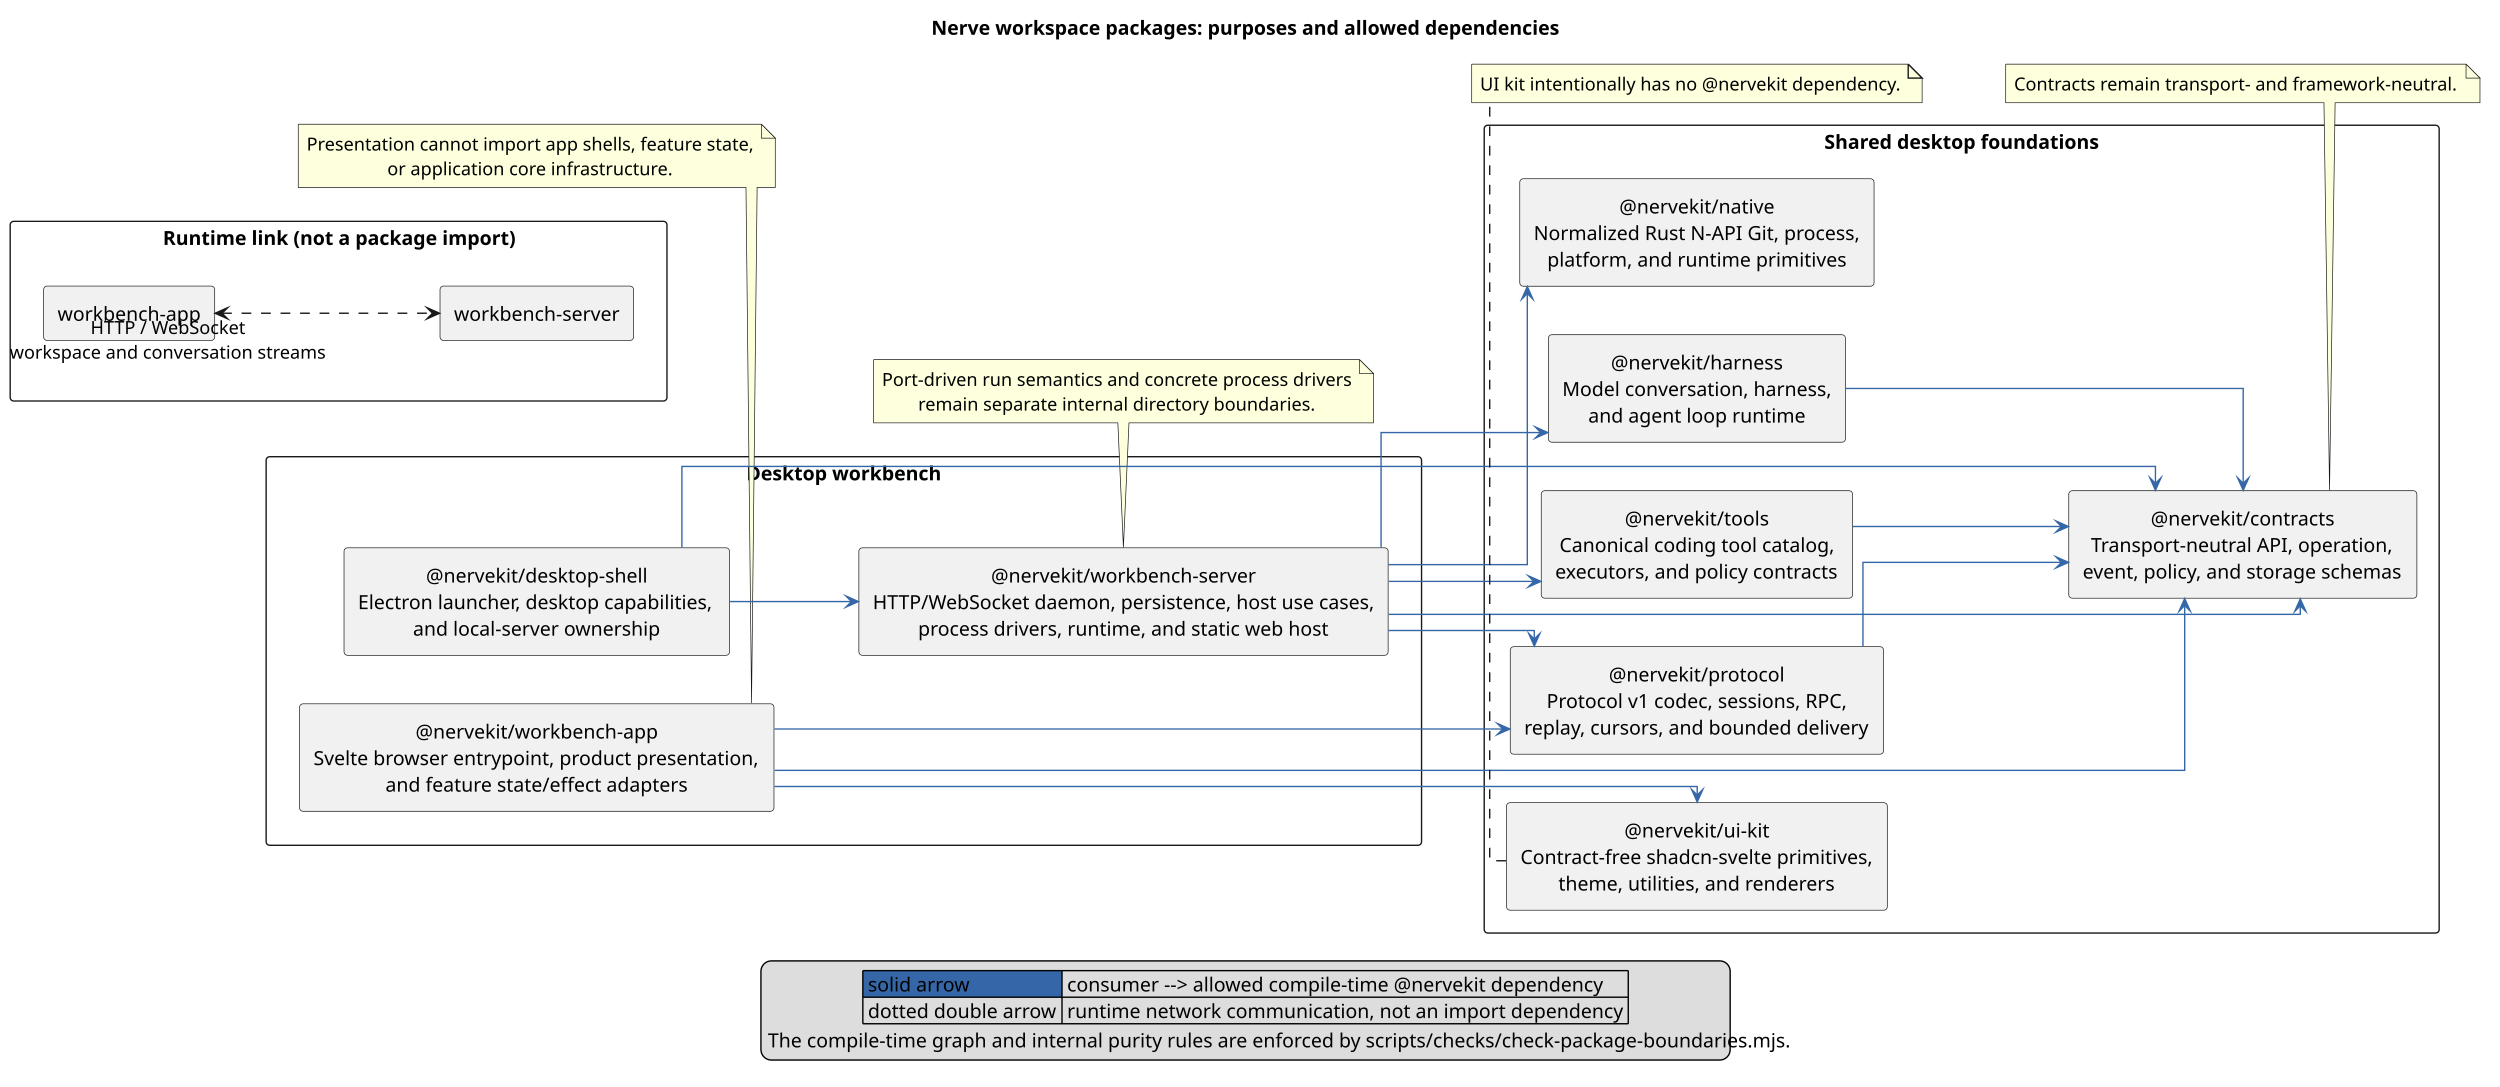
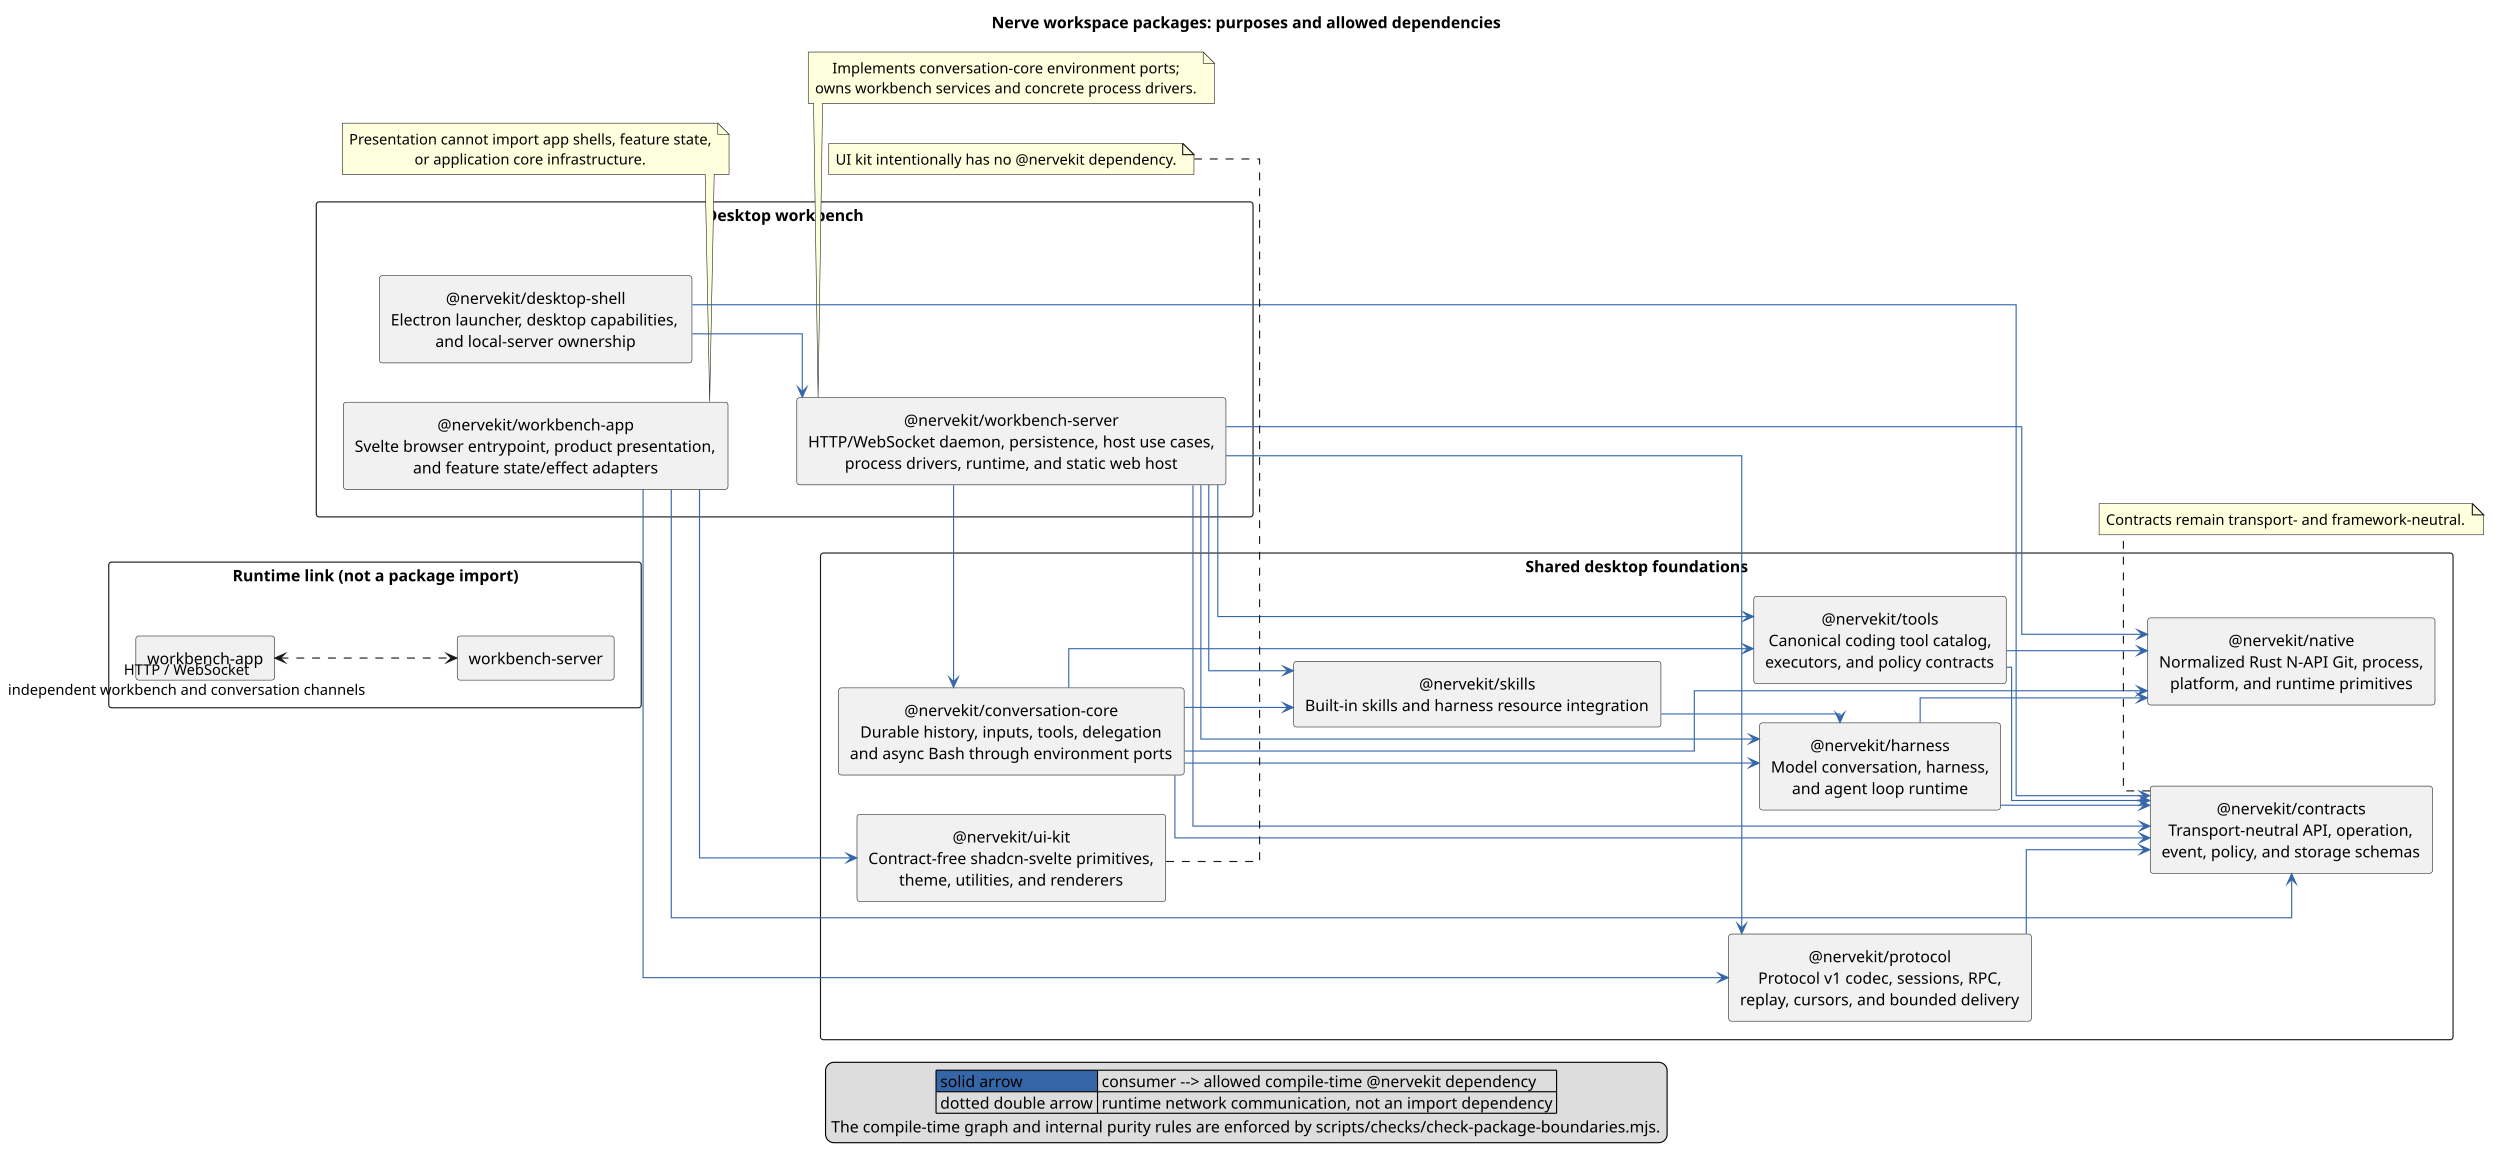
- <svg xmlns="http://www.w3.org/2000/svg" contentStyleType="text/css" data-diagram-type="DESCRIPTION" height="780px" preserveAspectRatio="none" style="width:1795px;height:780px;background:#FFFFFF;" version="1.1" viewBox="0 0 1795 780" width="1795px" zoomAndPan="magnify">
+ <svg xmlns="http://www.w3.org/2000/svg" version="1.1" data-diagram-type="DESCRIPTION" style="width:2214px;height:1030px;background:#FFFFFF;" width="2214px" height="1030px" viewBox="0 0 2214 1030" zoomAndPan="magnify" preserveAspectRatio="none" contentStyleType="text/css">
  <defs />
-   <g>
+   <g font-family="sans-serif" lengthAdjust="spacing">
    <g class="title" data-source-line="8">
-       <text fill="#000000" font-family="sans-serif" font-size="14" font-weight="700" lengthAdjust="spacing" textLength="451.232" x="668.692" y="24.966">Nerve workspace packages: purposes and allowed dependencies</text>
-     </g>
-     <g class="cluster" data-qualified-name="foundations" data-source-line="10" id="ent0001">
-       <rect fill="none" height="580" rx="2.5" ry="2.5" style="stroke:#181818;stroke-width:1;" width="685.65" x="1065.67" y="89.918" />
-       <text fill="#000000" font-family="sans-serif" font-size="14" font-weight="700" lengthAdjust="spacing" textLength="197.273" x="1309.858" y="106.884">Shared desktop foundations</text>
-     </g>
-     <g class="cluster" data-qualified-name="local" data-source-line="19" id="ent0008">
-       <rect fill="none" height="279" rx="2.5" ry="2.5" style="stroke:#181818;stroke-width:1;" width="829.59" x="191.09" y="327.918" />
-       <text fill="#000000" font-family="sans-serif" font-size="14" font-weight="700" lengthAdjust="spacing" textLength="139.929" x="535.92" y="344.884">Desktop workbench</text>
-     </g>
-     <g class="cluster" data-qualified-name="runtime_links" data-source-line="40" id="ent0025">
-       <rect fill="none" height="129" rx="2.5" ry="2.5" style="stroke:#181818;stroke-width:1;" width="471.57" x="7.31" y="158.918" />
-       <text fill="#000000" font-family="sans-serif" font-size="14" font-weight="700" lengthAdjust="spacing" textLength="252.293" x="116.948" y="175.884">Runtime link (not a package import)</text>
-     </g>
-     <g class="entity" data-qualified-name="foundations.contracts" data-source-line="11" id="ent0002">
-       <rect fill="#F1F1F1" height="77.204" rx="2.5" ry="2.5" style="stroke:#181818;stroke-width:0.5;" width="249.949" x="1485.37" y="352.318" />
-       <text fill="#000000" font-family="sans-serif" font-size="14" lengthAdjust="spacing" textLength="132.286" x="1544.202" y="377.284">@nervekit/contracts</text>
-       <text fill="#000000" font-family="sans-serif" font-size="14" lengthAdjust="spacing" textLength="218.049" x="1501.32" y="396.352">Transport-neutral API, operation,</text>
-       <text fill="#000000" font-family="sans-serif" font-size="14" lengthAdjust="spacing" textLength="229.949" x="1495.37" y="415.42">event, policy, and storage schemas</text>
-     </g>
-     <g class="entity" data-qualified-name="foundations.protocol" data-source-line="12" id="ent0003">
-       <rect fill="#F1F1F1" height="77.204" rx="2.5" ry="2.5" style="stroke:#181818;stroke-width:0.5;" width="268.051" x="1084.36" y="464.318" />
-       <text fill="#000000" font-family="sans-serif" font-size="14" lengthAdjust="spacing" textLength="126.462" x="1155.155" y="489.284">@nervekit/protocol</text>
-       <text fill="#000000" font-family="sans-serif" font-size="14" lengthAdjust="spacing" textLength="215.879" x="1110.446" y="508.352">Protocol v1 codec, sessions, RPC,</text>
-       <text fill="#000000" font-family="sans-serif" font-size="14" lengthAdjust="spacing" textLength="248.051" x="1094.36" y="527.42">replay, cursors, and bounded delivery</text>
-     </g>
-     <g class="entity" data-qualified-name="foundations.harness" data-source-line="13" id="ent0004">
-       <rect fill="#F1F1F1" height="77.204" rx="2.5" ry="2.5" style="stroke:#181818;stroke-width:0.5;" width="213.297" x="1111.73" y="240.318" />
-       <text fill="#000000" font-family="sans-serif" font-size="14" lengthAdjust="spacing" textLength="123.522" x="1156.618" y="265.284">@nervekit/harness</text>
-       <text fill="#000000" font-family="sans-serif" font-size="14" lengthAdjust="spacing" textLength="193.297" x="1121.73" y="284.352">Model conversation, harness,</text>
-       <text fill="#000000" font-family="sans-serif" font-size="14" lengthAdjust="spacing" textLength="156.001" x="1140.378" y="303.42">and agent loop runtime</text>
-     </g>
-     <g class="entity" data-qualified-name="foundations.tools" data-source-line="14" id="ent0005">
-       <rect fill="#F1F1F1" height="77.204" rx="2.5" ry="2.5" style="stroke:#181818;stroke-width:0.5;" width="223.545" x="1106.61" y="352.318" />
-       <text fill="#000000" font-family="sans-serif" font-size="14" lengthAdjust="spacing" textLength="103.586" x="1166.59" y="377.284">@nervekit/tools</text>
-       <text fill="#000000" font-family="sans-serif" font-size="14" lengthAdjust="spacing" textLength="197.399" x="1119.683" y="396.352">Canonical coding tool catalog,</text>
-       <text fill="#000000" font-family="sans-serif" font-size="14" lengthAdjust="spacing" textLength="203.545" x="1116.61" y="415.42">executors, and policy contracts</text>
-     </g>
-     <g class="entity" data-qualified-name="foundations.native" data-source-line="15" id="ent0006">
-       <rect fill="#F1F1F1" height="77.204" rx="2.5" ry="2.5" style="stroke:#181818;stroke-width:0.5;" width="254.387" x="1091.19" y="128.318" />
-       <text fill="#000000" font-family="sans-serif" font-size="14" lengthAdjust="spacing" textLength="111.454" x="1162.657" y="153.284">@nervekit/native</text>
-       <text fill="#000000" font-family="sans-serif" font-size="14" lengthAdjust="spacing" textLength="234.387" x="1101.19" y="172.352">Normalized Rust N-API Git, process,</text>
-       <text fill="#000000" font-family="sans-serif" font-size="14" lengthAdjust="spacing" textLength="214.899" x="1110.934" y="191.42">platform, and runtime primitives</text>
-     </g>
-     <g class="entity" data-qualified-name="foundations.ui_kit" data-source-line="16" id="ent0007">
-       <rect fill="#F1F1F1" height="77.204" rx="2.5" ry="2.5" style="stroke:#181818;stroke-width:0.5;" width="273.427" x="1081.67" y="576.318" />
-       <text fill="#000000" font-family="sans-serif" font-size="14" lengthAdjust="spacing" textLength="104.188" x="1166.29" y="601.284">@nervekit/ui-kit</text>
-       <text fill="#000000" font-family="sans-serif" font-size="14" lengthAdjust="spacing" textLength="253.427" x="1091.67" y="620.352">Contract-free shadcn-svelte primitives,</text>
-       <text fill="#000000" font-family="sans-serif" font-size="14" lengthAdjust="spacing" textLength="198.939" x="1118.914" y="639.42">theme, utilities, and renderers</text>
-     </g>
-     <g class="entity" data-qualified-name="local.workbench_server" data-source-line="20" id="ent0009">
-       <rect fill="#F1F1F1" height="77.204" rx="2.5" ry="2.5" style="stroke:#181818;stroke-width:0.5;" width="380.023" x="616.66" y="393.318" />
-       <text fill="#000000" font-family="sans-serif" font-size="14" lengthAdjust="spacing" textLength="190.217" x="711.563" y="418.284">@nervekit/workbench-server</text>
-       <text fill="#000000" font-family="sans-serif" font-size="14" lengthAdjust="spacing" textLength="360.023" x="626.66" y="437.352">HTTP/WebSocket daemon, persistence, host use cases,</text>
-       <text fill="#000000" font-family="sans-serif" font-size="14" lengthAdjust="spacing" textLength="294.979" x="659.182" y="456.42">process drivers, runtime, and static web host</text>
-     </g>
-     <g class="entity" data-qualified-name="local.workbench_app" data-source-line="21" id="ent0010">
-       <rect fill="#F1F1F1" height="77.204" rx="2.5" ry="2.5" style="stroke:#181818;stroke-width:0.5;" width="340.627" x="215.09" y="505.318" />
-       <text fill="#000000" font-family="sans-serif" font-size="14" lengthAdjust="spacing" textLength="174.117" x="298.345" y="530.284">@nervekit/workbench-app</text>
-       <text fill="#000000" font-family="sans-serif" font-size="14" lengthAdjust="spacing" textLength="320.627" x="225.09" y="549.352">Svelte browser entrypoint, product presentation,</text>
-       <text fill="#000000" font-family="sans-serif" font-size="14" lengthAdjust="spacing" textLength="217.321" x="276.743" y="568.42">and feature state/effect adapters</text>
-     </g>
-     <g class="entity" data-qualified-name="local.desktop_shell" data-source-line="22" id="ent0011">
-       <rect fill="#F1F1F1" height="77.204" rx="2.5" ry="2.5" style="stroke:#181818;stroke-width:0.5;" width="276.787" x="247.01" y="393.318" />
-       <text fill="#000000" font-family="sans-serif" font-size="14" lengthAdjust="spacing" textLength="159.081" x="305.863" y="418.284">@nervekit/desktop-shell</text>
-       <text fill="#000000" font-family="sans-serif" font-size="14" lengthAdjust="spacing" textLength="256.787" x="257.01" y="437.352">Electron launcher, desktop capabilities,</text>
-       <text fill="#000000" font-family="sans-serif" font-size="14" lengthAdjust="spacing" textLength="177.729" x="296.539" y="456.42">and local-server ownership</text>
-     </g>
-     <g class="entity" data-qualified-name="runtime_links.rt_workbench_app" data-source-line="41" id="ent0026">
-       <rect fill="#F1F1F1" height="39.068" rx="2.5" ry="2.5" style="stroke:#181818;stroke-width:0.5;" width="122.844" x="31.31" y="205.388" />
-       <text fill="#000000" font-family="sans-serif" font-size="14" lengthAdjust="spacing" textLength="102.844" x="41.31" y="230.354">workbench-app</text>
-     </g>
-     <g class="entity" data-qualified-name="runtime_links.rt_workbench_server" data-source-line="42" id="ent0027">
-       <rect fill="#F1F1F1" height="39.068" rx="2.5" ry="2.5" style="stroke:#181818;stroke-width:0.5;" width="138.944" x="315.93" y="205.388" />
-       <text fill="#000000" font-family="sans-serif" font-size="14" lengthAdjust="spacing" textLength="118.944" x="325.93" y="230.354">workbench-server</text>
-     </g>
-     <g class="entity" data-qualified-name="GMN30" data-source-line="48" id="ent0031">
-       <path d="M1440.09,46.068 L1440.09,73.774 A0,0 0 0 0 1440.09,73.774 L1668.61,73.774 L1672.61,351.978 L1676.61,73.774 L1780.617,73.774 A0,0 0 0 0 1780.617,73.774 L1780.617,56.068 L1770.617,46.068 L1440.09,46.068 A0,0 0 0 0 1440.09,46.068" fill="#FEFFDD" style="stroke:#181818;stroke-width:0.5;" />
-       <path d="M1770.617,46.068 L1770.617,56.068 L1780.617,56.068 L1770.617,46.068" fill="#FEFFDD" style="stroke:#181818;stroke-width:0.5;" />
-       <text fill="#000000" font-family="sans-serif" font-size="13" lengthAdjust="spacing" textLength="319.527" x="1446.09" y="64.965">Contracts remain transport- and framework-neutral.</text>
-     </g>
-     <g class="entity" data-qualified-name="GMN33" data-source-line="51" id="ent0034">
-       <path d="M1056.68,46.068 L1056.68,73.774 L1380.086,73.774 L1380.086,56.068 L1370.086,46.068 L1056.68,46.068" fill="#FEFFDD" style="stroke:#181818;stroke-width:0.5;" />
-       <path d="M1370.086,46.068 L1370.086,56.068 L1380.086,56.068 L1370.086,46.068" fill="#FEFFDD" style="stroke:#181818;stroke-width:1;" />
-       <text fill="#000000" font-family="sans-serif" font-size="13" lengthAdjust="spacing" textLength="302.406" x="1062.68" y="64.965">UI kit intentionally has no @nervekit dependency.</text>
-     </g>
-     <g class="entity" data-qualified-name="GMN36" data-source-line="54" id="ent0037">
-       <path d="M627.23,258.208 L627.23,303.62 A0,0 0 0 0 627.23,303.62 L802.61,303.62 L806.61,393.028 L810.61,303.62 L986.1,303.62 A0,0 0 0 0 986.1,303.62 L986.1,268.208 L976.1,258.208 L627.23,258.208 A0,0 0 0 0 627.23,258.208" fill="#FEFFDD" style="stroke:#181818;stroke-width:0.5;" />
-       <path d="M976.1,258.208 L976.1,268.208 L986.1,268.208 L976.1,258.208" fill="#FEFFDD" style="stroke:#181818;stroke-width:0.5;" />
-       <text fill="#000000" font-family="sans-serif" font-size="13" lengthAdjust="spacing" textLength="337.87" x="633.23" y="277.105">Port-driven run semantics and concrete process drivers</text>
-       <text fill="#000000" font-family="sans-serif" font-size="13" lengthAdjust="spacing" textLength="285.883" x="659.223" y="294.811">remain separate internal directory boundaries.</text>
-     </g>
-     <g class="entity" data-qualified-name="GMN39" data-source-line="58" id="ent0040">
-       <path d="M214.15,89.208 L214.15,134.62 A0,0 0 0 0 214.15,134.62 L535.61,134.62 L539.61,504.818 L543.61,134.62 L556.653,134.62 A0,0 0 0 0 556.653,134.62 L556.653,99.208 L546.653,89.208 L214.15,89.208 A0,0 0 0 0 214.15,89.208" fill="#FEFFDD" style="stroke:#181818;stroke-width:0.5;" />
-       <path d="M546.653,89.208 L546.653,99.208 L556.653,99.208 L546.653,89.208" fill="#FEFFDD" style="stroke:#181818;stroke-width:0.5;" />
-       <text fill="#000000" font-family="sans-serif" font-size="13" lengthAdjust="spacing" textLength="321.503" x="220.15" y="108.105">Presentation cannot import app shells, feature state,</text>
-       <text fill="#000000" font-family="sans-serif" font-size="13" lengthAdjust="spacing" textLength="205.647" x="278.078" y="125.811">or application core infrastructure.</text>
-     </g>
-     <g class="link" data-entity-1="ent0003" data-entity-2="ent0002" data-link-type="dependency" data-source-line="25" id="lnk12">
-       <path d="M1337.61,464.018 C1337.61,436.248 1337.61,403.788 1337.61,403.788 C1337.61,403.788 1408.46,403.788 1480.16,403.788" fill="none" id="protocol-to-contracts" style="stroke:#3567A8;stroke-width:1;" />
-       <polygon fill="#3567A8" points="1485.16,403.788,1476.16,399.788,1480.16,403.788,1476.16,407.788,1485.16,403.788" style="stroke:#3567A8;stroke-width:1;stroke-linejoin:miter;stroke-miterlimit:10;" />
-     </g>
-     <g class="link" data-entity-1="ent0004" data-entity-2="ent0002" data-link-type="dependency" data-source-line="26" id="lnk13">
-       <path d="M1325.3,278.918 C1441.44,278.918 1610.61,278.918 1610.61,278.918 C1610.61,278.918 1610.61,314.708 1610.61,347.058" fill="none" id="harness-to-contracts" style="stroke:#3567A8;stroke-width:1;" />
-       <polygon fill="#3567A8" points="1610.61,352.058,1614.61,343.058,1610.61,347.058,1606.61,343.058,1610.61,352.058" style="stroke:#3567A8;stroke-width:1;stroke-linejoin:miter;stroke-miterlimit:10;" />
-     </g>
-     <g class="link" data-entity-1="ent0005" data-entity-2="ent0002" data-link-type="dependency" data-source-line="27" id="lnk14">
-       <path d="M1330.44,378.048 C1378.75,378.048 1430.44,378.048 1480.12,378.048" fill="none" id="tools-to-contracts" style="stroke:#3567A8;stroke-width:1;" />
-       <polygon fill="#3567A8" points="1485.12,378.048,1476.12,374.048,1480.12,378.048,1476.12,382.048,1485.12,378.048" style="stroke:#3567A8;stroke-width:1;stroke-linejoin:miter;stroke-miterlimit:10;" />
-     </g>
-     <g class="link" data-entity-1="ent0009" data-entity-2="ent0002" data-link-type="dependency" data-source-line="29" id="lnk15">
-       <path d="M997.08,441.118 C1246.27,441.118 1651.61,441.118 1651.61,441.118 C1651.61,441.118 1651.61,441.458 1651.61,434.978" fill="none" id="workbench_server-to-contracts" style="stroke:#3567A8;stroke-width:1;" />
-       <polygon fill="#3567A8" points="1651.61,429.978,1647.61,438.978,1651.61,434.978,1655.61,438.978,1651.61,429.978" style="stroke:#3567A8;stroke-width:1;stroke-linejoin:miter;stroke-miterlimit:10;" />
-     </g>
-     <g class="link" data-entity-1="ent0009" data-entity-2="ent0003" data-link-type="dependency" data-source-line="30" id="lnk16">
-       <path d="M996.8,452.718 C1053.87,452.718 1101.61,452.718 1101.61,452.718 C1101.61,452.718 1101.61,452.378 1101.61,458.858" fill="none" id="workbench_server-to-protocol" style="stroke:#3567A8;stroke-width:1;" />
-       <polygon fill="#3567A8" points="1101.61,463.858,1105.61,454.858,1101.61,458.858,1097.61,454.858,1101.61,463.858" style="stroke:#3567A8;stroke-width:1;stroke-linejoin:miter;stroke-miterlimit:10;" />
-     </g>
-     <g class="link" data-entity-1="ent0009" data-entity-2="ent0004" data-link-type="dependency" data-source-line="31" id="lnk17">
-       <path d="M991.61,392.858 C991.61,357.378 991.61,310.568 991.61,310.568 C991.61,310.568 1047.59,310.568 1106.31,310.568" fill="none" id="workbench_server-to-harness" style="stroke:#3567A8;stroke-width:1;" />
-       <polygon fill="#3567A8" points="1111.31,310.568,1102.31,306.568,1106.31,310.568,1102.31,314.568,1111.31,310.568" style="stroke:#3567A8;stroke-width:1;stroke-linejoin:miter;stroke-miterlimit:10;" />
-     </g>
-     <g class="link" data-entity-1="ent0009" data-entity-2="ent0005" data-link-type="dependency" data-source-line="32" id="lnk18">
-       <path d="M997.16,417.448 C1034.53,417.448 1067.57,417.448 1101.34,417.448" fill="none" id="workbench_server-to-tools" style="stroke:#3567A8;stroke-width:1;" />
-       <polygon fill="#3567A8" points="1106.34,417.448,1097.34,413.448,1101.34,417.448,1097.34,421.448,1106.34,417.448" style="stroke:#3567A8;stroke-width:1;stroke-linejoin:miter;stroke-miterlimit:10;" />
-     </g>
-     <g class="link" data-entity-1="ent0009" data-entity-2="ent0006" data-link-type="dependency" data-source-line="33" id="lnk19">
-       <path d="M996.83,405.388 C1051.48,405.388 1096.61,405.388 1096.61,405.388 C1096.61,405.388 1096.61,278.338 1096.61,210.758" fill="none" id="workbench_server-to-native" style="stroke:#3567A8;stroke-width:1;" />
-       <polygon fill="#3567A8" points="1096.61,205.758,1092.61,214.758,1096.61,210.758,1100.61,214.758,1096.61,205.758" style="stroke:#3567A8;stroke-width:1;stroke-linejoin:miter;stroke-miterlimit:10;" />
-     </g>
-     <g class="link" data-entity-1="ent0010" data-entity-2="ent0002" data-link-type="dependency" data-source-line="34" id="lnk20">
-       <path d="M556.19,553.118 C883.86,553.118 1568.61,553.118 1568.61,553.118 C1568.61,553.118 1568.61,482.758 1568.61,434.768" fill="none" id="workbench_app-to-contracts" style="stroke:#3567A8;stroke-width:1;" />
-       <polygon fill="#3567A8" points="1568.61,429.768,1564.61,438.768,1568.61,434.768,1572.61,438.768,1568.61,429.768" style="stroke:#3567A8;stroke-width:1;stroke-linejoin:miter;stroke-miterlimit:10;" />
-     </g>
-     <g class="link" data-entity-1="ent0010" data-entity-2="ent0003" data-link-type="dependency" data-source-line="35" id="lnk21">
-       <path d="M555.98,523.418 C712.22,523.418 935.39,523.418 1079.04,523.418" fill="none" id="workbench_app-to-protocol" style="stroke:#3567A8;stroke-width:1;" />
-       <polygon fill="#3567A8" points="1084.04,523.418,1075.04,519.418,1079.04,523.418,1075.04,527.418,1084.04,523.418" style="stroke:#3567A8;stroke-width:1;stroke-linejoin:miter;stroke-miterlimit:10;" />
-     </g>
-     <g class="link" data-entity-1="ent0010" data-entity-2="ent0007" data-link-type="dependency" data-source-line="36" id="lnk22">
-       <path d="M556.03,564.718 C799.79,564.718 1218.61,564.718 1218.61,564.718 C1218.61,564.718 1218.61,564.378 1218.61,570.858" fill="none" id="workbench_app-to-ui_kit" style="stroke:#3567A8;stroke-width:1;" />
-       <polygon fill="#3567A8" points="1218.61,575.858,1222.61,566.858,1218.61,570.858,1214.61,566.858,1218.61,575.858" style="stroke:#3567A8;stroke-width:1;stroke-linejoin:miter;stroke-miterlimit:10;" />
-     </g>
-     <g class="link" data-entity-1="ent0011" data-entity-2="ent0002" data-link-type="dependency" data-source-line="37" id="lnk23">
-       <path d="M489.61,393.028 C489.61,366.038 489.61,334.918 489.61,334.918 C489.61,334.918 1547.61,334.918 1547.61,334.918 C1547.61,334.918 1547.61,337.468 1547.61,347.028" fill="none" id="desktop_shell-to-contracts" style="stroke:#3567A8;stroke-width:1;" />
-       <polygon fill="#3567A8" points="1547.61,352.028,1551.61,343.028,1547.61,347.028,1543.61,343.028,1547.61,352.028" style="stroke:#3567A8;stroke-width:1;stroke-linejoin:miter;stroke-miterlimit:10;" />
-     </g>
-     <g class="link" data-entity-1="ent0011" data-entity-2="ent0009" data-link-type="dependency" data-source-line="38" id="lnk24">
-       <path d="M524.22,431.918 C553.71,431.918 580.33,431.918 611.35,431.918" fill="none" id="desktop_shell-to-workbench_server" style="stroke:#3567A8;stroke-width:1;" />
-       <polygon fill="#3567A8" points="616.35,431.918,607.35,427.918,611.35,431.918,607.35,435.918,616.35,431.918" style="stroke:#3567A8;stroke-width:1;stroke-linejoin:miter;stroke-miterlimit:10;" />
-     </g>
-     <g class="link" data-entity-1="ent0026" data-entity-2="ent0027" data-link-type="dependency" data-source-line="43" id="lnk28">
-       <path d="M159.44,224.918 C206.57,224.918 261.54,224.918 310.56,224.918" fill="none" id="rt_workbench_app-rt_workbench_server" style="stroke:#181818;stroke-width:1;stroke-dasharray:7,7;" />
-       <polygon fill="#181818" points="154.44,224.918,163.44,228.918,159.44,224.918,163.44,220.918,154.44,224.918" style="stroke:#181818;stroke-width:1;stroke-linejoin:miter;stroke-miterlimit:10;" />
-       <polygon fill="#181818" points="315.56,224.918,306.56,220.918,310.56,224.918,306.56,228.918,315.56,224.918" style="stroke:#181818;stroke-width:1;stroke-linejoin:miter;stroke-miterlimit:10;" />
-       <text fill="#000000" font-family="sans-serif" font-size="13" lengthAdjust="spacing" textLength="111.176" x="64.987" y="239.815">HTTP / WebSocket</text>
-       <text fill="#000000" font-family="sans-serif" font-size="13" lengthAdjust="spacing" textLength="227.149" x="7" y="257.521">workspace and conversation streams</text>
-     </g>
-     <g class="link" data-entity-1="ent0007" data-entity-2="ent0034" data-link-type="association" data-source-line="51" id="lnk35">
-       <path d="M1081.29,618.018 C1074.01,618.018 1069.61,618.018 1069.61,618.018 C1069.61,618.018 1069.61,160.648 1069.61,73.988" fill="none" id="ui_kit-GMN33" style="stroke:#181818;stroke-width:1;stroke-dasharray:7,7;" />
-     </g>
-     <g class="legend" data-source-line="62">
-       <rect fill="#DDDDDD" height="71.204" rx="7.5" ry="7.5" style="stroke:#000000;stroke-width:1;" width="695.913" x="546.352" y="689.918" />
-       <rect fill="#3567A8" height="19.068" style="stroke:none;stroke-width:1;" width="142.995" x="619.525" y="696.918" />
-       <text fill="#000000" font-family="sans-serif" font-size="14" lengthAdjust="spacing" textLength="73.542" x="623.165" y="711.884">solid arrow</text>
-       <text fill="#000000" font-family="sans-serif" font-size="14" lengthAdjust="spacing" textLength="385.166" x="766.16" y="711.884">consumer --&gt; allowed compile-time @nervekit dependency</text>
-       <text fill="#000000" font-family="sans-serif" font-size="14" lengthAdjust="spacing" textLength="135.715" x="623.165" y="730.952">dotted double arrow</text>
-       <text fill="#000000" font-family="sans-serif" font-size="14" lengthAdjust="spacing" textLength="399.292" x="766.16" y="730.952">runtime network communication, not an import dependency</text>
-       <line style="stroke:#000000;stroke-width:1;" x1="619.525" x2="1169.093" y1="696.918" y2="696.918" />
-       <line style="stroke:#000000;stroke-width:1;" x1="619.525" x2="1169.093" y1="715.986" y2="715.986" />
-       <line style="stroke:#000000;stroke-width:1;" x1="619.525" x2="1169.093" y1="735.054" y2="735.054" />
-       <line style="stroke:#000000;stroke-width:1;" x1="619.525" x2="619.525" y1="696.918" y2="735.054" />
-       <line style="stroke:#000000;stroke-width:1;" x1="762.52" x2="762.52" y1="696.918" y2="735.054" />
-       <line style="stroke:#000000;stroke-width:1;" x1="1169.093" x2="1169.093" y1="696.918" y2="735.054" />
-       <text fill="#000000" font-family="sans-serif" font-size="14" lengthAdjust="spacing" textLength="685.913" x="551.352" y="752.02">The compile-time graph and internal purity rules are enforced by scripts/checks/check-package-boundaries.mjs.</text>
+       <text x="878.133" y="24.966" fill="#000" font-size="14" textLength="451.232" font-weight="700">Nerve workspace packages: purposes and allowed dependencies</text>
+     </g>
+     <g class="cluster" data-qualified-name="foundations" id="ent0001" data-source-line="10">
+       <rect x="726.63" y="489.778" width="1445.79" height="431" fill="none" style="stroke:#181818;stroke-width:1;" rx="2.5" ry="2.5" />
+       <text x="1350.888" y="506.744" fill="#000" font-size="14" textLength="197.273" font-weight="700">Shared desktop foundations</text>
+     </g>
+     <g class="cluster" data-qualified-name="local" id="ent0010" data-source-line="21">
+       <rect x="280.09" y="178.778" width="829.59" height="279" fill="none" style="stroke:#181818;stroke-width:1;" rx="2.5" ry="2.5" />
+       <text x="624.92" y="195.744" fill="#000" font-size="14" textLength="139.929" font-weight="700">Desktop workbench</text>
+     </g>
+     <g class="cluster" data-qualified-name="runtime_links" id="ent0037" data-source-line="52">
+       <rect x="96.31" y="497.778" width="471.56" height="129" fill="none" style="stroke:#181818;stroke-width:1;" rx="2.5" ry="2.5" />
+       <text x="205.943" y="514.744" fill="#000" font-size="14" textLength="252.293" font-weight="700">Runtime link (not a package import)</text>
+     </g>
+     <g class="entity" data-qualified-name="foundations.contracts" id="ent0002" data-source-line="11">
+       <rect x="1904.26" y="696.178" width="249.949" height="77.204" fill="#F1F1F1" style="stroke:#181818;stroke-width:0.5;" rx="2.5" ry="2.5" />
+       <text x="1963.092" y="721.144" fill="#000" font-size="14" textLength="132.285">@nervekit/contracts</text>
+       <text x="1920.21" y="740.212" fill="#000" font-size="14" textLength="218.049">Transport-neutral API, operation,</text>
+       <text x="1914.26" y="759.28" fill="#000" font-size="14" textLength="229.949">event, policy, and storage schemas</text>
+     </g>
+     <g class="entity" data-qualified-name="foundations.protocol" id="ent0003" data-source-line="12">
+       <rect x="1530.92" y="827.178" width="268.051" height="77.204" fill="#F1F1F1" style="stroke:#181818;stroke-width:0.5;" rx="2.5" ry="2.5" />
+       <text x="1601.715" y="852.144" fill="#000" font-size="14" textLength="126.462">@nervekit/protocol</text>
+       <text x="1557.006" y="871.212" fill="#000" font-size="14" textLength="215.879">Protocol v1 codec, sessions, RPC,</text>
+       <text x="1540.92" y="890.28" fill="#000" font-size="14" textLength="248.051">replay, cursors, and bounded delivery</text>
+     </g>
+     <g class="entity" data-qualified-name="foundations.harness" id="ent0004" data-source-line="13">
+       <rect x="1558.29" y="640.178" width="213.297" height="77.204" fill="#F1F1F1" style="stroke:#181818;stroke-width:0.5;" rx="2.5" ry="2.5" />
+       <text x="1603.178" y="665.144" fill="#000" font-size="14" textLength="123.522">@nervekit/harness</text>
+       <text x="1568.29" y="684.212" fill="#000" font-size="14" textLength="193.297">Model conversation, harness,</text>
+       <text x="1586.938" y="703.28" fill="#000" font-size="14" textLength="156.001">and agent loop runtime</text>
+     </g>
+     <g class="entity" data-qualified-name="foundations.skills" id="ent0005" data-source-line="14">
+       <rect x="1145.68" y="585.708" width="325.241" height="58.136" fill="#F1F1F1" style="stroke:#181818;stroke-width:0.5;" rx="2.5" ry="2.5" />
+       <text x="1256.802" y="610.674" fill="#000" font-size="14" textLength="102.998">@nervekit/skills</text>
+       <text x="1155.68" y="629.742" fill="#000" font-size="14" textLength="305.241">Built-in skills and harness resource integration</text>
+     </g>
+     <g class="entity" data-qualified-name="foundations.core" id="ent0006" data-source-line="15">
+       <rect x="742.63" y="609.178" width="306.061" height="77.204" fill="#F1F1F1" style="stroke:#181818;stroke-width:0.5;" rx="2.5" ry="2.5" />
+       <text x="800.846" y="634.144" fill="#000" font-size="14" textLength="189.629">@nervekit/conversation-core</text>
+       <text x="761.8" y="653.212" fill="#000" font-size="14" textLength="267.721">Durable history, inputs, tools, delegation</text>
+       <text x="752.63" y="672.28" fill="#000" font-size="14" textLength="286.061">and async Bash through environment ports</text>
+     </g>
+     <g class="entity" data-qualified-name="foundations.tools" id="ent0007" data-source-line="16">
+       <rect x="1553.17" y="528.178" width="223.545" height="77.204" fill="#F1F1F1" style="stroke:#181818;stroke-width:0.5;" rx="2.5" ry="2.5" />
+       <text x="1613.15" y="553.144" fill="#000" font-size="14" textLength="103.586">@nervekit/tools</text>
+       <text x="1566.243" y="572.212" fill="#000" font-size="14" textLength="197.399">Canonical coding tool catalog,</text>
+       <text x="1563.17" y="591.28" fill="#000" font-size="14" textLength="203.545">executors, and policy contracts</text>
+     </g>
+     <g class="entity" data-qualified-name="foundations.native" id="ent0008" data-source-line="17">
+       <rect x="1902.04" y="547.178" width="254.387" height="77.204" fill="#F1F1F1" style="stroke:#181818;stroke-width:0.5;" rx="2.5" ry="2.5" />
+       <text x="1973.507" y="572.144" fill="#000" font-size="14" textLength="111.454">@nervekit/native</text>
+       <text x="1912.04" y="591.212" fill="#000" font-size="14" textLength="234.387">Normalized Rust N-API Git, process,</text>
+       <text x="1921.784" y="610.28" fill="#000" font-size="14" textLength="214.899">platform, and runtime primitives</text>
+     </g>
+     <g class="entity" data-qualified-name="foundations.ui_kit" id="ent0009" data-source-line="18">
+       <rect x="758.95" y="721.178" width="273.427" height="77.204" fill="#F1F1F1" style="stroke:#181818;stroke-width:0.5;" rx="2.5" ry="2.5" />
+       <text x="843.57" y="746.144" fill="#000" font-size="14" textLength="104.188">@nervekit/ui-kit</text>
+       <text x="768.95" y="765.212" fill="#000" font-size="14" textLength="253.427">Contract-free shadcn-svelte primitives,</text>
+       <text x="796.194" y="784.28" fill="#000" font-size="14" textLength="198.939">theme, utilities, and renderers</text>
+     </g>
+     <g class="entity" data-qualified-name="local.workbench_server" id="ent0011" data-source-line="22">
+       <rect x="705.65" y="352.178" width="380.023" height="77.204" fill="#F1F1F1" style="stroke:#181818;stroke-width:0.5;" rx="2.5" ry="2.5" />
+       <text x="800.553" y="377.144" fill="#000" font-size="14" textLength="190.217">@nervekit/workbench-server</text>
+       <text x="715.65" y="396.212" fill="#000" font-size="14" textLength="360.023">HTTP/WebSocket daemon, persistence, host use cases,</text>
+       <text x="748.172" y="415.28" fill="#000" font-size="14" textLength="294.979">process drivers, runtime, and static web host</text>
+     </g>
+     <g class="entity" data-qualified-name="local.workbench_app" id="ent0012" data-source-line="23">
+       <rect x="304.09" y="356.178" width="340.627" height="77.204" fill="#F1F1F1" style="stroke:#181818;stroke-width:0.5;" rx="2.5" ry="2.5" />
+       <text x="387.345" y="381.144" fill="#000" font-size="14" textLength="174.117">@nervekit/workbench-app</text>
+       <text x="314.09" y="400.212" fill="#000" font-size="14" textLength="320.627">Svelte browser entrypoint, product presentation,</text>
+       <text x="365.743" y="419.28" fill="#000" font-size="14" textLength="217.321">and feature state/effect adapters</text>
+     </g>
+     <g class="entity" data-qualified-name="local.desktop_shell" id="ent0013" data-source-line="24">
+       <rect x="336.01" y="244.178" width="276.787" height="77.204" fill="#F1F1F1" style="stroke:#181818;stroke-width:0.5;" rx="2.5" ry="2.5" />
+       <text x="394.863" y="269.144" fill="#000" font-size="14" textLength="159.081">@nervekit/desktop-shell</text>
+       <text x="346.01" y="288.212" fill="#000" font-size="14" textLength="256.787">Electron launcher, desktop capabilities,</text>
+       <text x="385.539" y="307.28" fill="#000" font-size="14" textLength="177.729">and local-server ownership</text>
+     </g>
+     <g class="entity" data-qualified-name="runtime_links.rt_workbench_app" id="ent0038" data-source-line="53">
+       <rect x="120.31" y="563.248" width="122.844" height="39.068" fill="#F1F1F1" style="stroke:#181818;stroke-width:0.5;" rx="2.5" ry="2.5" />
+       <text x="130.31" y="588.214" fill="#000" font-size="14" textLength="102.844">workbench-app</text>
+     </g>
+     <g class="entity" data-qualified-name="runtime_links.rt_workbench_server" id="ent0039" data-source-line="54">
+       <rect x="404.93" y="563.248" width="138.944" height="39.068" fill="#F1F1F1" style="stroke:#181818;stroke-width:0.5;" rx="2.5" ry="2.5" />
+       <text x="414.93" y="588.214" fill="#000" font-size="14" textLength="118.944">workbench-server</text>
+     </g>
+     <g class="entity" data-qualified-name="GMN42" id="ent0043" data-source-line="60">
+       <path d="M1858.97,445.928 L1858.97,473.634 L2199.497,473.634 L2199.497,455.928 L2189.497,445.928 L1858.97,445.928" style="stroke:#181818;stroke-width:0.5;" fill="#FEFFDD" />
+       <path d="M2189.497,445.928 L2189.497,455.928 L2199.497,455.928 L2189.497,445.928" style="stroke:#181818;stroke-width:1;" fill="#FEFFDD" />
+       <text x="1864.97" y="464.825" fill="#000" font-size="13" textLength="319.527">Contracts remain transport- and framework-neutral.</text>
+     </g>
+     <g class="entity" data-qualified-name="GMN45" id="ent0046" data-source-line="63">
+       <path d="M733.96,126.928 L733.96,154.634 L1057.366,154.634 L1057.366,136.928 L1047.366,126.928 L733.96,126.928" style="stroke:#181818;stroke-width:0.5;" fill="#FEFFDD" />
+       <path d="M1047.366,126.928 L1047.366,136.928 L1057.366,136.928 L1047.366,126.928" style="stroke:#181818;stroke-width:1;" fill="#FEFFDD" />
+       <text x="739.96" y="145.825" fill="#000" font-size="13" textLength="302.406">UI kit intentionally has no @nervekit dependency.</text>
+     </g>
+     <g class="entity" data-qualified-name="GMN48" id="ent0049" data-source-line="66">
+       <path d="M715.79,46.068 L715.79,91.48 A0,0 0 0 0 715.79,91.48 L720.49,91.48 L724.49,351.938 L728.49,91.48 L1075.544,91.48 A0,0 0 0 0 1075.544,91.48 L1075.544,56.068 L1065.544,46.068 L715.79,46.068 A0,0 0 0 0 715.79,46.068" style="stroke:#181818;stroke-width:0.5;" fill="#FEFFDD" />
+       <path d="M1065.544,46.068 L1065.544,56.068 L1075.544,56.068 L1065.544,46.068" style="stroke:#181818;stroke-width:0.5;" fill="#FEFFDD" />
+       <text x="737.084" y="64.965" fill="#000" font-size="13" textLength="308.165">Implements conversation-core environment ports;</text>
+       <text x="721.79" y="82.671" fill="#000" font-size="13" textLength="338.754">owns workbench services and concrete process drivers.</text>
+     </g>
+     <g class="entity" data-qualified-name="GMN51" id="ent0052" data-source-line="70">
+       <path d="M303.15,109.068 L303.15,154.48 A0,0 0 0 0 303.15,154.48 L624.49,154.48 L628.49,355.688 L632.49,154.48 L645.653,154.48 A0,0 0 0 0 645.653,154.48 L645.653,119.068 L635.653,109.068 L303.15,109.068 A0,0 0 0 0 303.15,109.068" style="stroke:#181818;stroke-width:0.5;" fill="#FEFFDD" />
+       <path d="M635.653,109.068 L635.653,119.068 L645.653,119.068 L635.653,109.068" style="stroke:#181818;stroke-width:0.5;" fill="#FEFFDD" />
+       <text x="309.15" y="127.965" fill="#000" font-size="13" textLength="321.503">Presentation cannot import app shells, feature state,</text>
+       <text x="367.078" y="145.671" fill="#000" font-size="13" textLength="205.647">or application core infrastructure.</text>
+     </g>
+     <g class="link" data-entity-1="ent0003" data-entity-2="ent0002" id="lnk14" data-source-line="27" data-link-type="dependency">
+       <path d="M1794.49,826.798 C1794.49,794.028 1794.49,752.498 1794.49,752.498 C1794.49,752.498 1843.03,752.498 1898.96,752.498" style="stroke:#3567A8;stroke-width:1;" fill="none" id="protocol-to-contracts" />
+       <polygon points="1903.96,752.498,1894.96,748.498,1898.96,752.498,1894.96,756.498,1903.96,752.498" fill="#3567A8" style="stroke:#3567A8;stroke-width:1;stroke-linejoin:miter;stroke-miterlimit:10;" />
+     </g>
+     <g class="link" data-entity-1="ent0004" data-entity-2="ent0002" id="lnk15" data-source-line="28" data-link-type="dependency">
+       <path d="M1771.78,713.138 C1813.14,713.138 1855.78,713.138 1898.76,713.138" style="stroke:#3567A8;stroke-width:1;" fill="none" id="harness-to-contracts" />
+       <polygon points="1903.76,713.138,1894.76,709.138,1898.76,713.138,1894.76,717.138,1903.76,713.138" fill="#3567A8" style="stroke:#3567A8;stroke-width:1;stroke-linejoin:miter;stroke-miterlimit:10;" />
+     </g>
+     <g class="link" data-entity-1="ent0004" data-entity-2="ent0008" id="lnk16" data-source-line="29" data-link-type="dependency">
+       <path d="M1700.49,639.968 C1700.49,628.068 1700.49,618.048 1700.49,618.048 C1700.49,618.048 1804.26,618.048 1896.66,618.048" style="stroke:#3567A8;stroke-width:1;" fill="none" id="harness-to-native" />
+       <polygon points="1901.66,618.048,1892.66,614.048,1896.66,618.048,1892.66,622.048,1901.66,618.048" fill="#3567A8" style="stroke:#3567A8;stroke-width:1;stroke-linejoin:miter;stroke-miterlimit:10;" />
+     </g>
+     <g class="link" data-entity-1="ent0005" data-entity-2="ent0004" id="lnk17" data-source-line="30" data-link-type="dependency">
+       <path d="M1471.25,632.278 C1550.76,632.278 1629.49,632.278 1629.49,632.278 C1629.49,632.278 1629.49,630.368 1629.49,634.958" style="stroke:#3567A8;stroke-width:1;" fill="none" id="skills-to-harness" />
+       <polygon points="1629.49,639.958,1633.49,630.958,1629.49,634.958,1625.49,630.958,1629.49,639.958" fill="#3567A8" style="stroke:#3567A8;stroke-width:1;stroke-linejoin:miter;stroke-miterlimit:10;" />
+     </g>
+     <g class="link" data-entity-1="ent0006" data-entity-2="ent0002" id="lnk18" data-source-line="31" data-link-type="dependency">
+       <path d="M1040.49,686.668 C1040.49,712.638 1040.49,742.058 1040.49,742.058 C1040.49,742.058 1632.95,742.058 1899.01,742.058" style="stroke:#3567A8;stroke-width:1;" fill="none" id="core-to-contracts" />
+       <polygon points="1904.01,742.058,1895.01,738.058,1899.01,742.058,1895.01,746.058,1904.01,742.058" fill="#3567A8" style="stroke:#3567A8;stroke-width:1;stroke-linejoin:miter;stroke-miterlimit:10;" />
+     </g>
+     <g class="link" data-entity-1="ent0006" data-entity-2="ent0008" id="lnk19" data-source-line="32" data-link-type="dependency">
+       <path d="M1049.07,665.108 C1228.26,665.108 1500.49,665.108 1500.49,665.108 C1500.49,665.108 1500.49,611.718 1500.49,611.718 C1500.49,611.718 1740.11,611.718 1896.58,611.718" style="stroke:#3567A8;stroke-width:1;" fill="none" id="core-to-native" />
+       <polygon points="1901.58,611.718,1892.58,607.718,1896.58,611.718,1892.58,615.718,1901.58,611.718" fill="#3567A8" style="stroke:#3567A8;stroke-width:1;stroke-linejoin:miter;stroke-miterlimit:10;" />
+     </g>
+     <g class="link" data-entity-1="ent0006" data-entity-2="ent0004" id="lnk20" data-source-line="33" data-link-type="dependency">
+       <path d="M1049.03,675.748 C1199.7,675.748 1420.68,675.748 1552.94,675.748" style="stroke:#3567A8;stroke-width:1;" fill="none" id="core-to-harness" />
+       <polygon points="1557.94,675.748,1548.94,671.748,1552.94,675.748,1548.94,679.748,1557.94,675.748" fill="#3567A8" style="stroke:#3567A8;stroke-width:1;stroke-linejoin:miter;stroke-miterlimit:10;" />
+     </g>
+     <g class="link" data-entity-1="ent0006" data-entity-2="ent0005" id="lnk21" data-source-line="34" data-link-type="dependency">
+       <path d="M1049.02,626.508 C1080.43,626.508 1108.59,626.508 1140.32,626.508" style="stroke:#3567A8;stroke-width:1;" fill="none" id="core-to-skills" />
+       <polygon points="1145.32,626.508,1136.32,622.508,1140.32,626.508,1136.32,630.508,1145.32,626.508" fill="#3567A8" style="stroke:#3567A8;stroke-width:1;stroke-linejoin:miter;stroke-miterlimit:10;" />
+     </g>
+     <g class="link" data-entity-1="ent0006" data-entity-2="ent0007" id="lnk22" data-source-line="35" data-link-type="dependency">
+       <path d="M946.49,608.978 C946.49,591.398 946.49,574.478 946.49,574.478 C946.49,574.478 1345.62,574.478 1547.68,574.478" style="stroke:#3567A8;stroke-width:1;" fill="none" id="core-to-tools" />
+       <polygon points="1552.68,574.478,1543.68,570.478,1547.68,574.478,1543.68,578.478,1552.68,574.478" fill="#3567A8" style="stroke:#3567A8;stroke-width:1;stroke-linejoin:miter;stroke-miterlimit:10;" />
+     </g>
+     <g class="link" data-entity-1="ent0007" data-entity-2="ent0002" id="lnk23" data-source-line="36" data-link-type="dependency">
+       <path d="M1777.07,590.828 C1779.89,590.828 1781.49,590.828 1781.49,590.828 C1781.49,590.828 1781.49,708.898 1781.49,708.898 C1781.49,708.898 1837.47,708.898 1898.91,708.898" style="stroke:#3567A8;stroke-width:1;" fill="none" id="tools-to-contracts" />
+       <polygon points="1903.91,708.898,1894.91,704.898,1898.91,708.898,1894.91,712.898,1903.91,708.898" fill="#3567A8" style="stroke:#3567A8;stroke-width:1;stroke-linejoin:miter;stroke-miterlimit:10;" />
+     </g>
+     <g class="link" data-entity-1="ent0007" data-entity-2="ent0008" id="lnk24" data-source-line="37" data-link-type="dependency">
+       <path d="M1777.21,576.278 C1816.62,576.278 1856.17,576.278 1896.74,576.278" style="stroke:#3567A8;stroke-width:1;" fill="none" id="tools-to-native" />
+       <polygon points="1901.74,576.278,1892.74,572.278,1896.74,576.278,1892.74,580.278,1901.74,576.278" fill="#3567A8" style="stroke:#3567A8;stroke-width:1;stroke-linejoin:miter;stroke-miterlimit:10;" />
+     </g>
+     <g class="link" data-entity-1="ent0011" data-entity-2="ent0006" id="lnk25" data-source-line="39" data-link-type="dependency">
+       <path d="M844.49,429.808 C844.49,478.258 844.49,555.378 844.49,603.798" style="stroke:#3567A8;stroke-width:1;" fill="none" id="workbench_server-to-core" />
+       <polygon points="844.49,608.798,848.49,599.798,844.49,603.798,840.49,599.798,844.49,608.798" fill="#3567A8" style="stroke:#3567A8;stroke-width:1;stroke-linejoin:miter;stroke-miterlimit:10;" />
+     </g>
+     <g class="link" data-entity-1="ent0011" data-entity-2="ent0005" id="lnk26" data-source-line="40" data-link-type="dependency">
+       <path d="M1070.49,429.478 C1070.49,488.448 1070.49,594.008 1070.49,594.008 C1070.49,594.008 1098.76,594.008 1140.41,594.008" style="stroke:#3567A8;stroke-width:1;" fill="none" id="workbench_server-to-skills" />
+       <polygon points="1145.41,594.008,1136.41,590.008,1140.41,594.008,1136.41,598.008,1145.41,594.008" fill="#3567A8" style="stroke:#3567A8;stroke-width:1;stroke-linejoin:miter;stroke-miterlimit:10;" />
+     </g>
+     <g class="link" data-entity-1="ent0011" data-entity-2="ent0002" id="lnk27" data-source-line="41" data-link-type="dependency">
+       <path d="M1056.49,429.878 C1056.49,519.408 1056.49,731.618 1056.49,731.618 C1056.49,731.618 1636.33,731.618 1899.05,731.618" style="stroke:#3567A8;stroke-width:1;" fill="none" id="workbench_server-to-contracts" />
+       <polygon points="1904.05,731.618,1895.05,727.618,1899.05,731.618,1895.05,735.618,1904.05,731.618" fill="#3567A8" style="stroke:#3567A8;stroke-width:1;stroke-linejoin:miter;stroke-miterlimit:10;" />
+     </g>
+     <g class="link" data-entity-1="ent0011" data-entity-2="ent0003" id="lnk28" data-source-line="42" data-link-type="dependency">
+       <path d="M1085.8,403.648 C1276.63,403.648 1542.49,403.648 1542.49,403.648 C1542.49,403.648 1542.49,710.358 1542.49,821.778" style="stroke:#3567A8;stroke-width:1;" fill="none" id="workbench_server-to-protocol" />
+       <polygon points="1542.49,826.778,1546.49,817.778,1542.49,821.778,1538.49,817.778,1542.49,826.778" fill="#3567A8" style="stroke:#3567A8;stroke-width:1;stroke-linejoin:miter;stroke-miterlimit:10;" />
+     </g>
+     <g class="link" data-entity-1="ent0011" data-entity-2="ent0004" id="lnk29" data-source-line="43" data-link-type="dependency">
+       <path d="M1063.49,429.688 C1063.49,503.038 1063.49,654.478 1063.49,654.478 C1063.49,654.478 1380.28,654.478 1553.11,654.478" style="stroke:#3567A8;stroke-width:1;" fill="none" id="workbench_server-to-harness" />
+       <polygon points="1558.11,654.478,1549.11,650.478,1553.11,654.478,1549.11,658.478,1558.11,654.478" fill="#3567A8" style="stroke:#3567A8;stroke-width:1;stroke-linejoin:miter;stroke-miterlimit:10;" />
+     </g>
+     <g class="link" data-entity-1="ent0011" data-entity-2="ent0007" id="lnk30" data-source-line="44" data-link-type="dependency">
+       <path d="M1078.49,429.548 C1078.49,475.528 1078.49,546.008 1078.49,546.008 C1078.49,546.008 1377.69,546.008 1547.91,546.008" style="stroke:#3567A8;stroke-width:1;" fill="none" id="workbench_server-to-tools" />
+       <polygon points="1552.91,546.008,1543.91,542.008,1547.91,546.008,1543.91,550.008,1552.91,546.008" fill="#3567A8" style="stroke:#3567A8;stroke-width:1;stroke-linejoin:miter;stroke-miterlimit:10;" />
+     </g>
+     <g class="link" data-entity-1="ent0011" data-entity-2="ent0008" id="lnk31" data-source-line="45" data-link-type="dependency">
+       <path d="M1085.98,377.908 C1348.72,377.908 1790.49,377.908 1790.49,377.908 C1790.49,377.908 1790.49,561.728 1790.49,561.728 C1790.49,561.728 1839.94,561.728 1896.83,561.728" style="stroke:#3567A8;stroke-width:1;" fill="none" id="workbench_server-to-native" />
+       <polygon points="1901.83,561.728,1892.83,557.728,1896.83,561.728,1892.83,565.728,1901.83,561.728" fill="#3567A8" style="stroke:#3567A8;stroke-width:1;stroke-linejoin:miter;stroke-miterlimit:10;" />
+     </g>
+     <g class="link" data-entity-1="ent0012" data-entity-2="ent0002" id="lnk32" data-source-line="46" data-link-type="dependency">
+       <path d="M594.49,433.728 C594.49,537.498 594.49,812.778 594.49,812.778 C594.49,812.778 2029.49,812.778 2029.49,812.778 C2029.49,812.778 2029.49,798.278 2029.49,778.778" style="stroke:#3567A8;stroke-width:1;" fill="none" id="workbench_app-to-contracts" />
+       <polygon points="2029.49,773.778,2025.49,782.778,2029.49,778.778,2033.49,782.778,2029.49,773.778" fill="#3567A8" style="stroke:#3567A8;stroke-width:1;stroke-linejoin:miter;stroke-miterlimit:10;" />
+     </g>
+     <g class="link" data-entity-1="ent0012" data-entity-2="ent0003" id="lnk33" data-source-line="47" data-link-type="dependency">
+       <path d="M569.49,433.718 C569.49,546.568 569.49,865.778 569.49,865.778 C569.49,865.778 1233.1,865.778 1525.62,865.778" style="stroke:#3567A8;stroke-width:1;" fill="none" id="workbench_app-to-protocol" />
+       <polygon points="1530.62,865.778,1521.62,861.778,1525.62,865.778,1521.62,869.778,1530.62,865.778" fill="#3567A8" style="stroke:#3567A8;stroke-width:1;stroke-linejoin:miter;stroke-miterlimit:10;" />
+     </g>
+     <g class="link" data-entity-1="ent0012" data-entity-2="ent0009" id="lnk34" data-source-line="48" data-link-type="dependency">
+       <path d="M619.49,433.838 C619.49,527.998 619.49,759.778 619.49,759.778 C619.49,759.778 684.35,759.778 753.79,759.778" style="stroke:#3567A8;stroke-width:1;" fill="none" id="workbench_app-to-ui_kit" />
+       <polygon points="758.79,759.778,749.79,755.778,753.79,759.778,749.79,763.778,758.79,759.778" fill="#3567A8" style="stroke:#3567A8;stroke-width:1;stroke-linejoin:miter;stroke-miterlimit:10;" />
+     </g>
+     <g class="link" data-entity-1="ent0013" data-entity-2="ent0002" id="lnk35" data-source-line="49" data-link-type="dependency">
+       <path d="M613.16,269.908 C950.39,269.908 1785.49,269.908 1785.49,269.908 C1785.49,269.908 1785.49,704.658 1785.49,704.658 C1785.49,704.658 1839.07,704.658 1898.79,704.658" style="stroke:#3567A8;stroke-width:1;" fill="none" id="desktop_shell-to-contracts" />
+       <polygon points="1903.79,704.658,1894.79,700.658,1898.79,704.658,1894.79,708.658,1903.79,704.658" fill="#3567A8" style="stroke:#3567A8;stroke-width:1;stroke-linejoin:miter;stroke-miterlimit:10;" />
+     </g>
+     <g class="link" data-entity-1="ent0013" data-entity-2="ent0011" id="lnk36" data-source-line="50" data-link-type="dependency">
+       <path d="M613.1,295.648 C664.49,295.648 710.49,295.648 710.49,295.648 C710.49,295.648 710.49,320.538 710.49,346.808" style="stroke:#3567A8;stroke-width:1;" fill="none" id="desktop_shell-to-workbench_server" />
+       <polygon points="710.49,351.808,714.49,342.808,710.49,346.808,706.49,342.808,710.49,351.808" fill="#3567A8" style="stroke:#3567A8;stroke-width:1;stroke-linejoin:miter;stroke-miterlimit:10;" />
+     </g>
+     <g class="link" data-entity-1="ent0038" data-entity-2="ent0039" id="lnk40" data-source-line="55" data-link-type="dependency">
+       <path d="M248.44,582.778 C295.57,582.778 350.53,582.778 399.56,582.778" style="stroke:#181818;stroke-width:1;stroke-dasharray:7,7;" fill="none" id="rt_workbench_app-rt_workbench_server" />
+       <polygon points="243.44,582.778,252.44,586.778,248.44,582.778,252.44,578.778,243.44,582.778" fill="#181818" style="stroke:#181818;stroke-width:1;stroke-linejoin:miter;stroke-miterlimit:10;" />
+       <polygon points="404.56,582.778,395.56,578.778,399.56,582.778,395.56,586.778,404.56,582.778" fill="#181818" style="stroke:#181818;stroke-width:1;stroke-linejoin:miter;stroke-miterlimit:10;" />
+       <text x="109.642" y="597.675" fill="#000" font-size="13" textLength="111.176">HTTP / WebSocket</text>
+       <text x="7" y="615.381" fill="#000" font-size="13" textLength="316.459">independent workbench and conversation channels</text>
+     </g>
+     <g class="link" data-entity-1="ent0002" data-entity-2="ent0043" id="lnk44" data-source-line="60" data-link-type="association">
+       <path d="M1904.06,700.418 C1889.94,700.418 1880.49,700.418 1880.49,700.418 C1880.49,700.418 1880.49,525.918 1880.49,474.108" style="stroke:#181818;stroke-width:1;stroke-dasharray:7,7;" fill="none" id="contracts-GMN42" />
+     </g>
+     <g class="link" data-entity-1="ent0009" data-entity-2="ent0046" id="lnk47" data-source-line="63" data-link-type="association">
+       <path d="M1032.7,762.938 C1077.27,762.938 1115.49,762.938 1115.49,762.938 C1115.49,762.938 1115.49,140.778 1115.49,140.778 C1115.49,140.778 1090.69,140.778 1057.74,140.778" style="stroke:#181818;stroke-width:1;stroke-dasharray:7,7;" fill="none" id="ui_kit-GMN45" />
+     </g>
+     <g class="legend" data-source-line="74">
+       <rect x="731.103" y="940.778" width="745.291" height="71.204" fill="#DDD" style="stroke:#000;stroke-width:1;" rx="7.5" ry="7.5" />
+       <rect x="828.965" y="947.778" width="142.995" height="19.068" fill="#3567A8" style="stroke:none;" />
+       <text x="832.605" y="962.744" fill="#000" font-size="14" textLength="73.542">solid arrow</text>
+       <text x="975.6" y="962.744" fill="#000" font-size="14" textLength="385.166">consumer --&gt; allowed compile-time @nervekit dependency</text>
+       <text x="832.605" y="981.812" fill="#000" font-size="14" textLength="135.715">dotted double arrow</text>
+       <text x="975.6" y="981.812" fill="#000" font-size="14" textLength="399.292">runtime network communication, not an import dependency</text>
+       <line x1="828.965" y1="947.778" x2="1378.533" y2="947.778" style="stroke:#000;stroke-width:1;" />
+       <line x1="828.965" y1="966.846" x2="1378.533" y2="966.846" style="stroke:#000;stroke-width:1;" />
+       <line x1="828.965" y1="985.914" x2="1378.533" y2="985.914" style="stroke:#000;stroke-width:1;" />
+       <line x1="828.965" y1="947.778" x2="828.965" y2="985.914" style="stroke:#000;stroke-width:1;" />
+       <line x1="971.96" y1="947.778" x2="971.96" y2="985.914" style="stroke:#000;stroke-width:1;" />
+       <line x1="1378.533" y1="947.778" x2="1378.533" y2="985.914" style="stroke:#000;stroke-width:1;" />
+       <text x="736.103" y="1002.88" fill="#000" font-size="14" textLength="735.291">The compile-time graph and internal purity rules are enforced by scripts/checks/check-package-boundaries.mjs.</text>
    </g>
  </g>
</svg>
